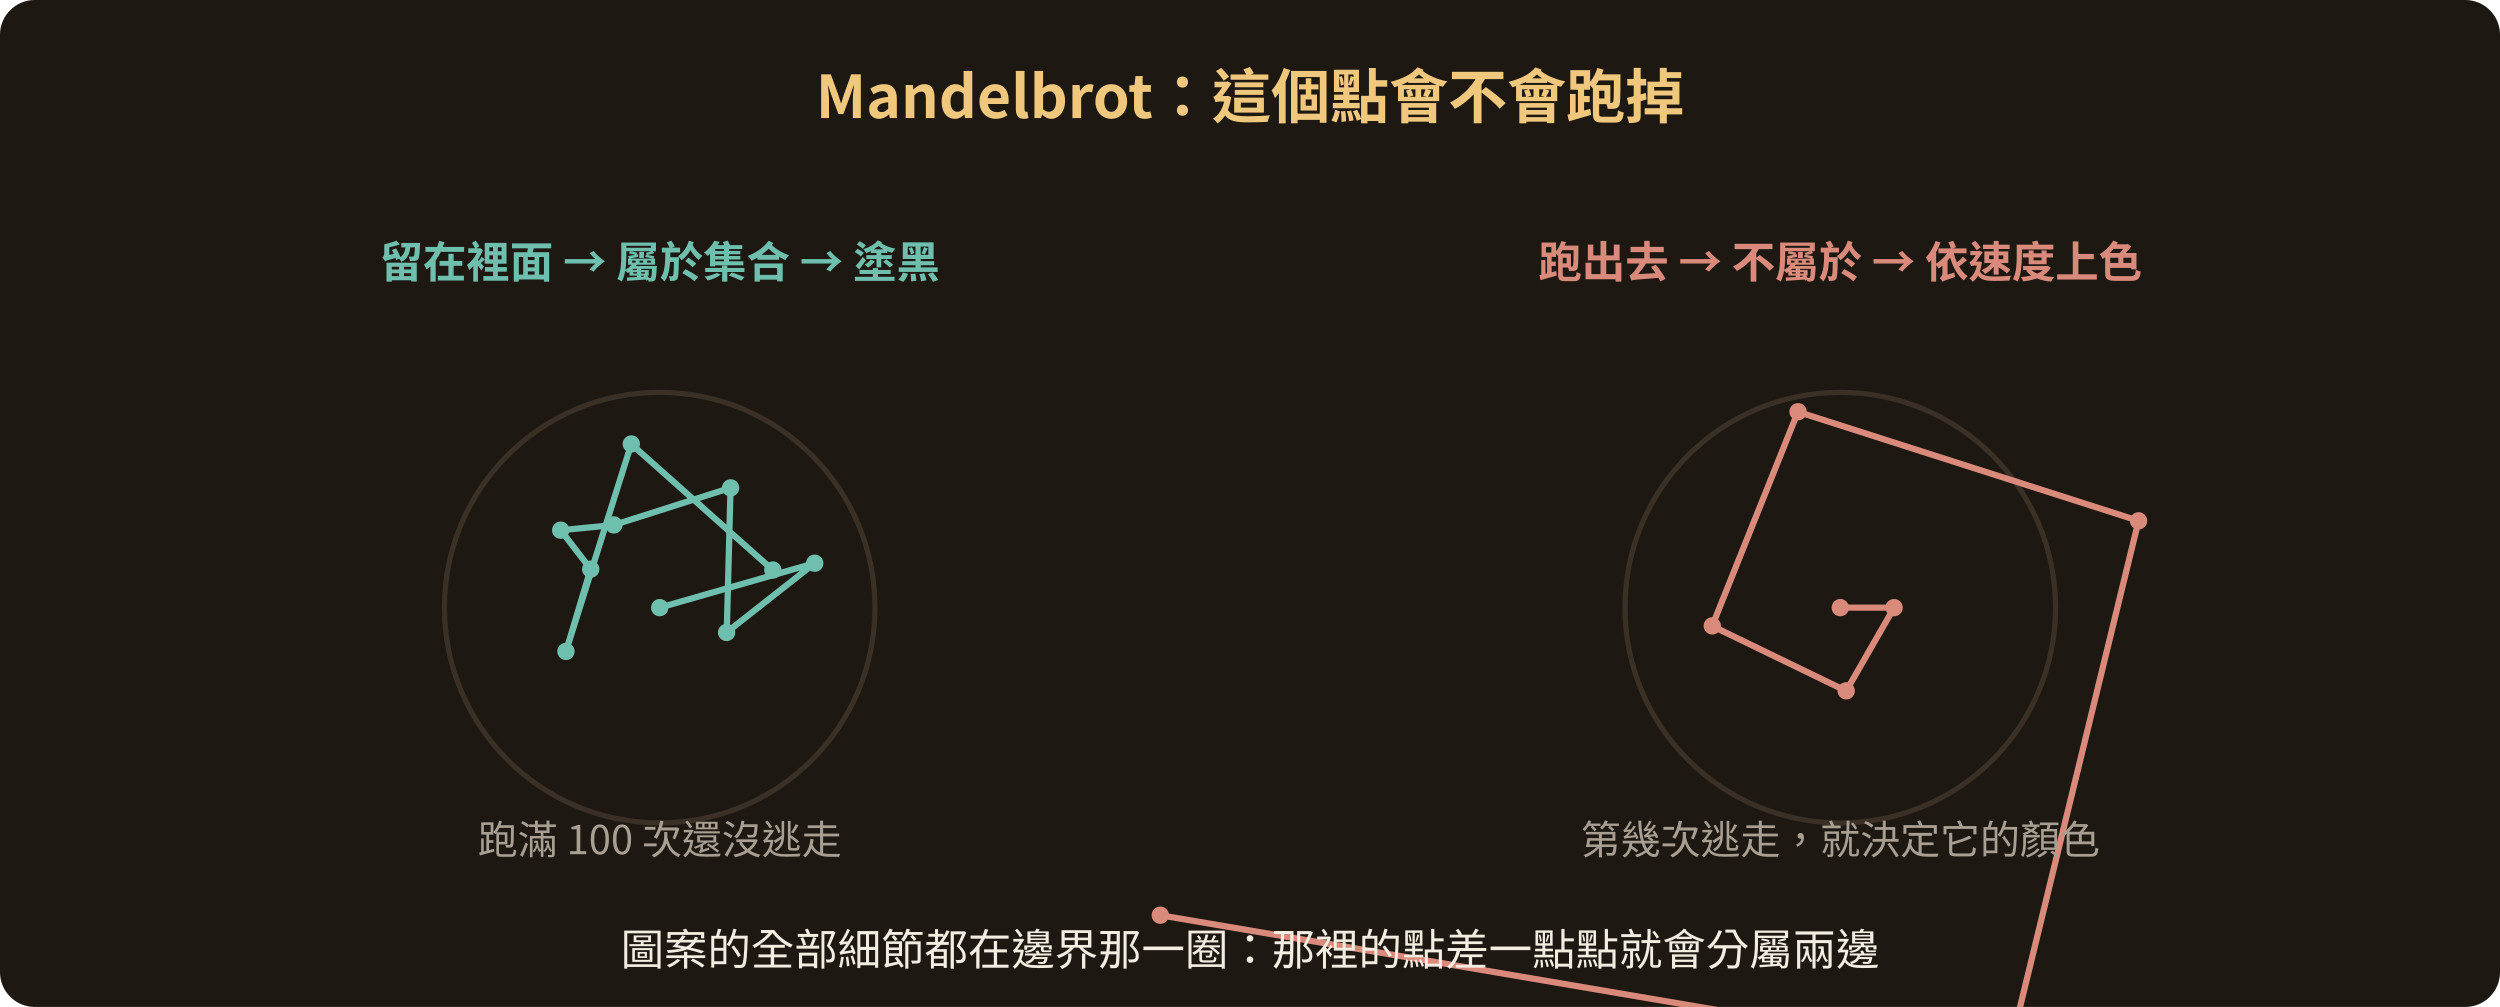
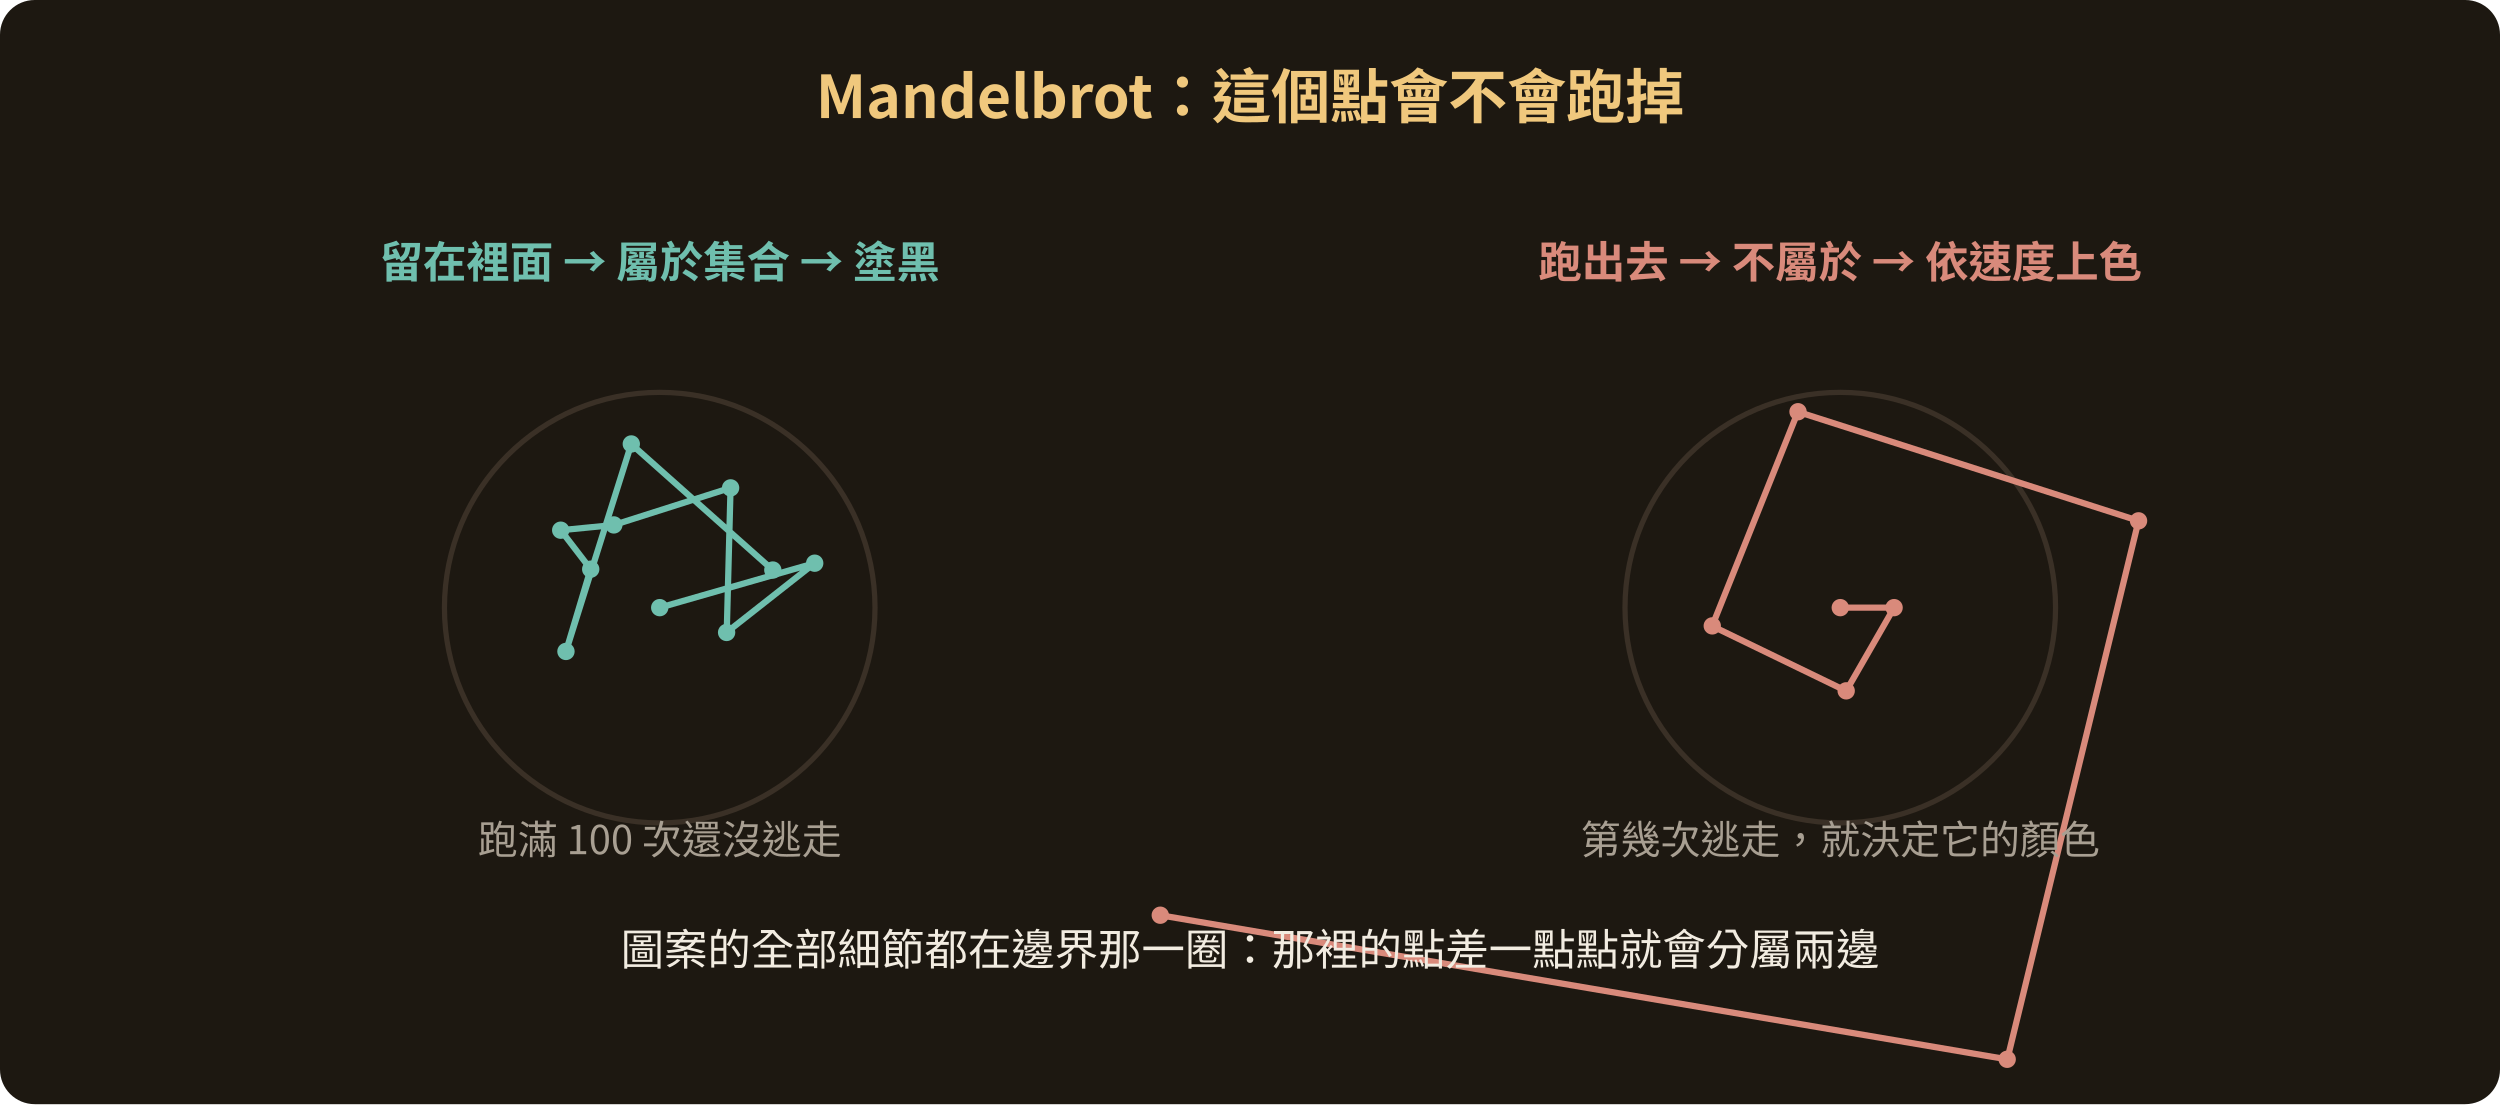
- <svg xmlns="http://www.w3.org/2000/svg" viewBox="0 0 720 290" width="720" height="290" font-family="-apple-system,'PingFang TC','Noto Sans CJK TC','Microsoft JhengHei',sans-serif" role="img">
-   <rect width="720" height="290" rx="10" fill="#1d1811" />
+ <svg xmlns="http://www.w3.org/2000/svg" viewBox="0 0 720 318" width="720" height="318" font-family="-apple-system,'PingFang TC','Noto Sans CJK TC','Microsoft JhengHei',sans-serif" role="img">
+   <rect width="720" height="318" rx="10" fill="#1d1811" />
  <text x="360" y="34" font-size="17" fill="#f0c87d" text-anchor="middle" font-weight="600">Mandelbrot：這個點會不會跑掉</text>
  <text x="190" y="80" font-size="12.5" fill="#6fbfae" text-anchor="middle" font-weight="600">留在裡面 → 屬於集合 → 塗黑</text>
  <circle cx="190" cy="175" r="62" fill="none" stroke="#3a3026" stroke-width="1.5" />
  <text x="190" y="246" font-size="11.5" fill="#a89f92" text-anchor="middle" font-weight="400">跑滿 100 次還沒逃走</text>
  <path d="M190.0,175.0 L234.6,162.2 L209.3,182.1 L210.4,140.5 L176.8,151.2 L161.5,152.7 L170.1,163.9 L163.0,187.6 L181.8,127.9 L222.6,164.2" fill="none" stroke="#6fbfae" stroke-width="1.8" />
  <circle cx="190" cy="175" r="2.5" fill="#6fbfae" stroke="#6fbfae" stroke-width="0" />
  <circle cx="234.636" cy="162.199" r="2.5" fill="#6fbfae" stroke="#6fbfae" stroke-width="0" />
  <circle cx="209.264" cy="182.144" r="2.5" fill="#6fbfae" stroke="#6fbfae" stroke-width="0" />
  <circle cx="210.418" cy="140.512" r="2.5" fill="#6fbfae" stroke="#6fbfae" stroke-width="0" />
  <circle cx="176.784" cy="151.176" r="2.5" fill="#6fbfae" stroke="#6fbfae" stroke-width="0" />
  <circle cx="161.482" cy="152.696" r="2.5" fill="#6fbfae" stroke="#6fbfae" stroke-width="0" />
  <circle cx="170.126" cy="163.926" r="2.5" fill="#6fbfae" stroke="#6fbfae" stroke-width="0" />
  <circle cx="162.995" cy="187.614" r="2.5" fill="#6fbfae" stroke="#6fbfae" stroke-width="0" />
  <circle cx="181.817" cy="127.86" r="2.5" fill="#6fbfae" stroke="#6fbfae" stroke-width="0" />
  <circle cx="222.572" cy="164.17" r="2.5" fill="#6fbfae" stroke="#6fbfae" stroke-width="0" />
  <text x="530" y="80" font-size="12.5" fill="#d98a7b" text-anchor="middle" font-weight="600">跑出去 → 不屬於 → 依速度上色</text>
  <circle cx="530" cy="175" r="62" fill="none" stroke="#3a3026" stroke-width="1.5" />
  <path d="M530.0,175.0 L545.5,175.0 L531.7,199.0 L493.1,180.3 L517.8,118.6 L615.9,150.0 L578.1,305.1 L334.2,263.6" fill="none" stroke="#d98a7b" stroke-width="1.8" />
  <circle cx="530" cy="175" r="2.5" fill="#d98a7b" stroke="#d98a7b" stroke-width="0" />
  <circle cx="545.5" cy="175" r="2.5" fill="#d98a7b" stroke="#d98a7b" stroke-width="0" />
  <circle cx="531.699" cy="198.965" r="2.5" fill="#d98a7b" stroke="#d98a7b" stroke-width="0" />
  <circle cx="493.134" cy="180.255" r="2.5" fill="#d98a7b" stroke="#d98a7b" stroke-width="0" />
  <circle cx="517.833" cy="118.577" r="2.5" fill="#d98a7b" stroke="#d98a7b" stroke-width="0" />
  <circle cx="615.903" cy="150.002" r="2.5" fill="#d98a7b" stroke="#d98a7b" stroke-width="0" />
  <circle cx="578.069" cy="305.075" r="2.5" fill="#d98a7b" stroke="#d98a7b" stroke-width="0" />
  <circle cx="334.16" cy="263.582" r="2.5" fill="#d98a7b" stroke="#d98a7b" stroke-width="0" />
  <text x="530" y="246" font-size="11.5" fill="#a89f92" text-anchor="middle" font-weight="400">第幾次逃走，就決定它的顏色</text>
  <text x="360" y="278" font-size="12.5" fill="#f2ece1" text-anchor="middle" font-weight="400">圖案的全部細節都在邊界那一圈：那裡的點差一點點就會分屬兩邊</text>
  <defs>
    <marker id="ar" markerWidth="9" markerHeight="9" refX="8" refY="4.5" orient="auto">
      <path d="M0,0 L9,4.5 L0,9 Z" fill="#e0a94e" />
    </marker>
  </defs>
</svg>
